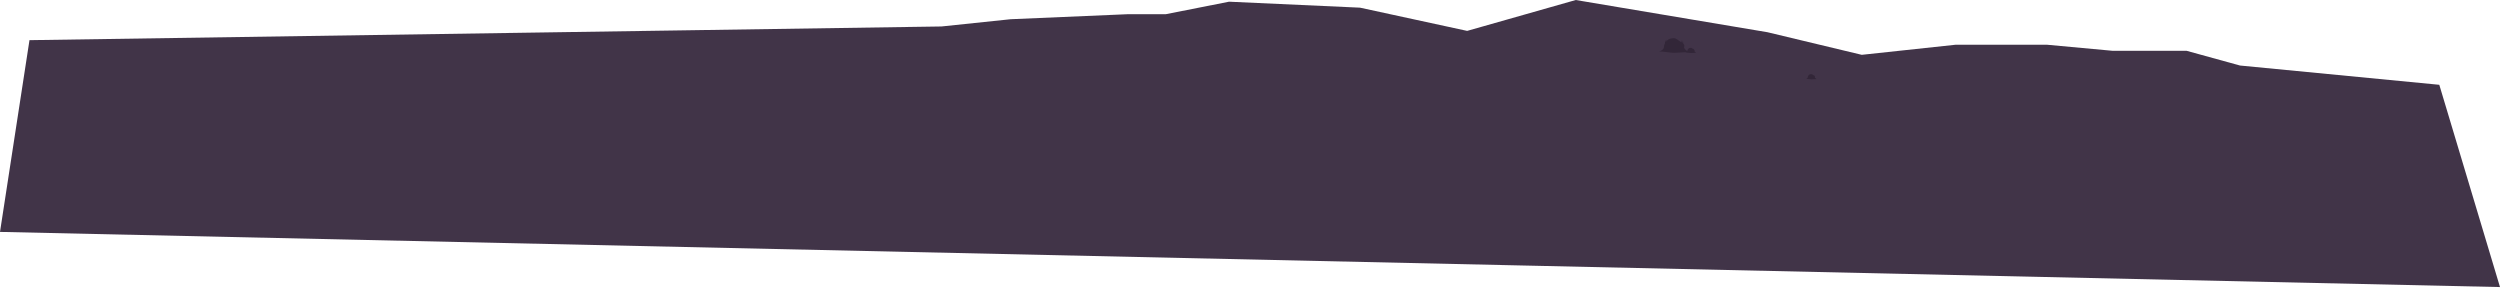
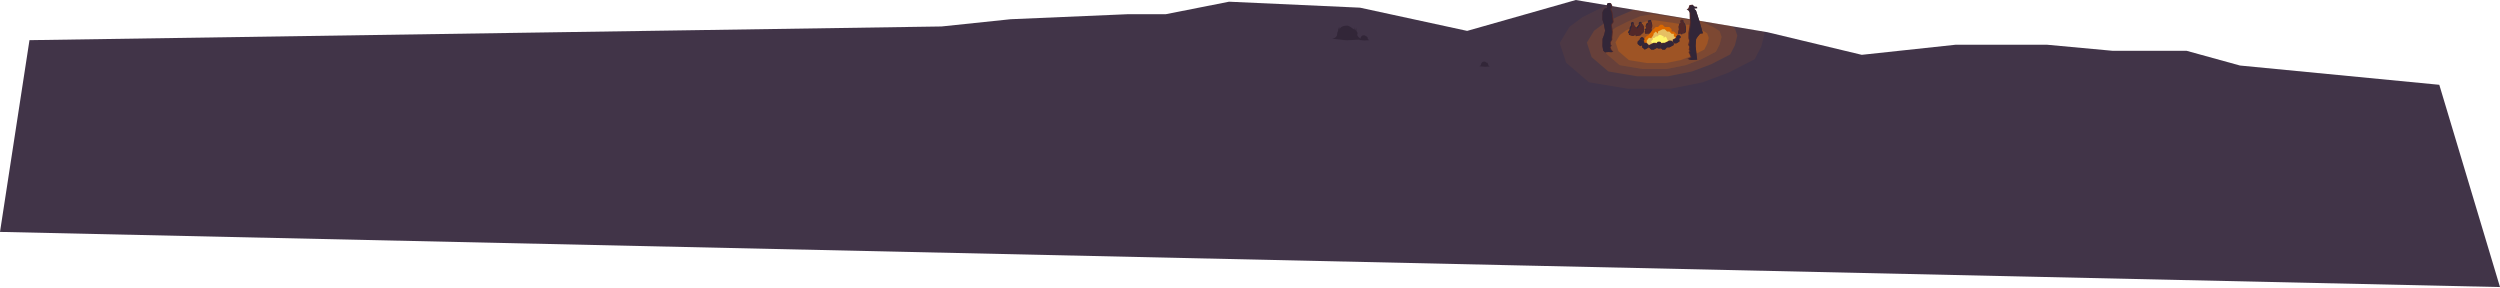
<svg xmlns="http://www.w3.org/2000/svg" width="100%" height="100%" viewBox="0 0 2871 330" version="1.1" xml:space="preserve" style="fill-rule:evenodd;clip-rule:evenodd;stroke-linejoin:round;stroke-miterlimit:1.414;">
-   <g transform="matrix(1,0,0,1,-3104.24,-1863.41)">
-     <g transform="matrix(6.45239,0,0,4.17975,-6764.53,-1550.47)">
-       <g>
+   <g transform="matrix(1,0,0,1,-3104.24,-1843.58)">
+     <g transform="matrix(6.45239,0,0,4.17975,-6764.53,-1550.47)">
+       <g transform="matrix(1,0,0,1,0,-4.74425)">
        <g transform="matrix(-0.154981,0,0,0.239249,2196.05,326.161)">
          <path d="M1499.72,2147.98L1728.56,2125.86L1789.84,2108.97L1874.64,2108.97L1950.25,2101.98L2055.19,2101.98L2162.96,2113.56L2271.28,2087.6L2491.39,2050.62L2616.12,2086.08L2739.18,2059.41L2889.58,2052.56L2962.05,2066.88L3005.04,2066.88L3140.38,2072.68L3219.79,2081L4267.16,2096.73L4301.01,2316.93L2550.16,2355.55L1430.01,2380.27L1499.72,2147.98Z" style="fill:rgb(65,52,72);" />
-         </g>
-         <g transform="matrix(-0.068985,-0.000155272,-0.000100582,0.106494,1959.72,616.309)">
+           <clipPath id="_clip1">
+             <path d="M1499.72,2147.98L1728.56,2125.86L1789.84,2108.97L1874.64,2108.97L1950.25,2101.98L2055.19,2101.98L2162.96,2113.56L2271.28,2087.6L2491.39,2050.62L2616.12,2086.08L2739.18,2059.41L2889.58,2052.56L2962.05,2066.88L3005.04,2066.88L3140.38,2072.68L3219.79,2081L4267.16,2096.73L4301.01,2316.93L2550.16,2355.55L1430.01,2380.27L1499.72,2147.98Z" />
+           </clipPath>
+           <g clip-path="url(#_clip1)">
+             <g transform="matrix(-9.23405,0,0,5.98166,19785.1,-2891.27)">
+               <g transform="matrix(0.184037,0,0,0.284103,907.518,314.961)">
+                 <path d="M5272,1827.93L5274,1834L5281,1840L5293,1842L5306,1842L5316,1840L5324,1837L5332,1832.89L5334,1829L5335,1825L5334,1822L5331,1820L5323,1816.11L5318,1816.11L5312,1815L5298,1813L5292,1814L5285,1817L5279,1820L5275,1822.97L5272,1827.93" style="fill:rgb(255,121,0);fill-opacity:0.25;" />
+               </g>
+               <g transform="matrix(0.234878,0,0,0.362588,637.882,171.53)">
+                 <path d="M5272,1827.93L5274,1834L5281,1840L5293,1842L5306,1842L5316,1840L5324,1837L5332,1832.89L5334,1829L5335,1825L5334,1822L5331,1820L5323,1816.11L5318,1816.11L5312,1815L5298,1813L5292,1814L5285,1817L5279,1820L5275,1822.97L5272,1827.93" style="fill:rgb(255,121,0);fill-opacity:0.148;" />
+               </g>
+               <g transform="matrix(0.297035,0,0,0.458542,308.23,-3.82628)">
+                 <path d="M5272,1827.93L5274,1834L5281,1840L5293,1842L5306,1842L5316,1840L5324,1837L5332,1832.89L5334,1829L5335,1825L5334,1822L5331,1820L5323,1816.11L5318,1816.11L5312,1815L5298,1813L5292,1814L5285,1817L5279,1820L5275,1822.97L5272,1827.93" style="fill:rgb(255,121,0);fill-opacity:0.148;" />
+               </g>
+               <g transform="matrix(0.404469,0,0,0.62439,-261.544,-306.913)">
+                 <path d="M5272,1827.93L5274,1834L5281,1840L5293,1842L5306,1842L5316,1840L5324,1837L5332,1832.89L5334,1829L5335,1825L5334,1822L5331,1820L5323,1816.11L5318,1816.11L5312,1815L5298,1813L5292,1814L5285,1817L5279,1820L5275,1822.97L5272,1827.93" style="fill:rgb(255,121,0);fill-opacity:0.06;" />
+               </g>
+               <g transform="matrix(0.280898,0,0,0.43363,394.007,42.1479)">
+                 <path d="M5295,1825L5296,1824L5297,1823.5L5297,1822L5298,1822L5299,1821L5300,1820L5301,1820L5302,1819L5303,1819L5304,1820L5306,1820L5307,1821L5307,1822L5308,1822L5310,1824L5309,1826L5306,1827L5303,1828L5299,1828L5296,1828L5294,1826L5295,1825" style="fill:rgb(218,104,0);" />
+                 <clipPath id="_clip2">
+                   <path d="M5295,1825L5296,1824L5297,1823.5L5297,1822L5298,1822L5299,1821L5300,1820L5301,1820L5302,1819L5303,1819L5304,1820L5306,1820L5307,1821L5307,1822L5308,1822L5310,1824L5309,1826L5306,1827L5303,1828L5299,1828L5296,1828L5294,1826L5295,1825" />
+                 </clipPath>
+                 <g clip-path="url(#_clip2)">
+                   <g>
+                     <path d="M5296,1828L5296,1826L5297,1824.75L5298,1825L5299,1823.5L5299,1823L5300,1822L5301,1823L5301,1822L5303,1821L5304,1821L5305,1822L5306,1822L5307,1823L5308,1823L5308,1824L5309,1825L5309,1825.5L5308,1827L5306,1828L5303,1828L5299,1828L5296,1828" style="fill:rgb(230,191,99);" />
+                     <clipPath id="_clip3">
+                       <path d="M5296,1828L5296,1826L5297,1824.75L5298,1825L5299,1823.5L5299,1823L5300,1822L5301,1823L5301,1822L5303,1821L5304,1821L5305,1822L5306,1822L5307,1823L5308,1823L5308,1824L5309,1825L5309,1825.5L5308,1827L5306,1828L5303,1828L5299,1828L5296,1828" />
+                     </clipPath>
+                     <g clip-path="url(#_clip3)">
+                       <g id="_-Curve-" transform="matrix(-0.692308,0,0,0.692308,8973.46,562.808)">
+                         <path d="M5296,1828L5296,1826L5297,1824.75L5298,1825L5299,1823.5L5299,1823L5300,1822L5301,1823L5301,1822L5303,1821L5304,1821L5305,1822L5306,1822L5307,1823L5308,1823L5308,1824L5309,1825L5309,1825.5L5308,1827L5306,1828L5303,1828L5299,1828L5296,1828" style="fill:rgb(255,245,107);" />
+                       </g>
+                     </g>
+                   </g>
+                 </g>
+               </g>
+               <g transform="matrix(1.81246,0,0,1.81246,-1506.14,-630.183)">
+                 <g transform="matrix(0.154981,0,0,0.239249,1048.38,370.949)">
+                   <path d="M5297,1829L5298,1830L5299.16,1830L5301,1829L5301,1828L5300,1827L5299,1827L5297,1828L5297,1829Z" style="fill:rgb(82,40,41);" />
+                   <clipPath id="_clip4">
+                     <path d="M5297,1829L5298,1830L5299.16,1830L5301,1829L5301,1828L5300,1827L5299,1827L5297,1828L5297,1829Z" />
+                   </clipPath>
+                   <g clip-path="url(#_clip4)">
+                     <g transform="matrix(1,0,0,1,-0.165748,0.339982)">
+                       <path d="M5297,1829L5298,1830L5299.16,1830L5301,1829L5301,1828L5300,1827L5299,1827L5297,1828L5297,1829Z" style="fill:rgb(50,38,56);" />
+                     </g>
+                   </g>
+                 </g>
+                 <g transform="matrix(0.154981,0,0,0.239249,1049.46,370.709)">
+                   <path d="M5297,1829L5298,1830L5299.16,1830L5301,1829L5301,1828L5300,1827L5299,1827L5297,1828L5297,1829Z" style="fill:rgb(82,40,41);" />
+                   <clipPath id="_clip5">
+                     <path d="M5297,1829L5298,1830L5299.16,1830L5301,1829L5301,1828L5300,1827L5299,1827L5297,1828L5297,1829Z" />
+                   </clipPath>
+                   <g clip-path="url(#_clip5)">
+                     <g transform="matrix(1,0,0,1,0.243908,0.278546)">
+                       <path d="M5297,1829L5298,1830L5299.16,1830L5301,1829L5301,1828L5300,1827L5299,1827L5297,1828L5297,1829Z" style="fill:rgb(50,38,56);" />
+                     </g>
+                   </g>
+                 </g>
+                 <g transform="matrix(0.116236,0,0,0.199374,1255.24,443.262)">
+                   <path d="M5297,1829L5298,1830L5299.16,1830L5301,1829L5301,1828L5300,1827L5299,1827L5297,1828L5297,1829Z" style="fill:rgb(82,40,41);" />
+                   <clipPath id="_clip6">
+                     <path d="M5297,1829L5298,1830L5299.16,1830L5301,1829L5301,1828L5300,1827L5299,1827L5297,1828L5297,1829Z" />
+                   </clipPath>
+                   <g clip-path="url(#_clip6)">
+                     <g transform="matrix(1,0,0,1,0.245917,0.262345)">
+                       <path d="M5297,1829L5298,1830L5299.16,1830L5301,1829L5301,1828L5300,1827L5299,1827L5297,1828L5297,1829Z" style="fill:rgb(50,38,56);" />
+                     </g>
+                   </g>
+                 </g>
+                 <g transform="matrix(0.154981,0,0,0.239249,1048.84,370.829)">
+                   <path d="M5297,1829L5298,1830L5299.16,1830L5300,1829L5300,1828L5299,1827L5298,1827L5297,1828L5297,1829Z" style="fill:rgb(82,40,41);" />
+                   <clipPath id="_clip7">
+                     <path d="M5297,1829L5298,1830L5299.16,1830L5300,1829L5300,1828L5299,1827L5298,1827L5297,1828L5297,1829Z" />
+                   </clipPath>
+                   <g clip-path="url(#_clip7)">
+                     <g transform="matrix(1,0,0,1,0.0175673,0.222321)">
+                       <path d="M5297,1829L5298,1830L5299.16,1830L5300,1829L5300,1828L5299,1827L5298,1827L5297,1828L5297,1829Z" style="fill:rgb(50,38,56);" />
+                     </g>
+                   </g>
+                 </g>
+                 <g transform="matrix(0.154981,0,0,0.239249,1049.15,370.949)">
+                   <path d="M5297,1829L5298,1830L5299.16,1830L5300,1829L5300,1828L5299,1827L5298,1827L5297,1828L5297,1829Z" style="fill:rgb(82,40,41);" />
+                   <clipPath id="_clip8">
+                     <path d="M5297,1829L5298,1830L5299.16,1830L5300,1829L5300,1828L5299,1827L5298,1827L5297,1828L5297,1829Z" />
+                   </clipPath>
+                   <g clip-path="url(#_clip8)">
+                     <g transform="matrix(1,0,0,1,0.183861,0.250756)">
+                       <path d="M5297,1829L5298,1830L5299.16,1830L5300,1829L5300,1828L5299,1827L5298,1827L5297,1828L5297,1829Z" style="fill:rgb(50,38,56);" />
+                     </g>
+                   </g>
+                 </g>
+                 <g transform="matrix(0.103321,0,0,0.159499,1321.3,516.053)">
+                   <path d="M5298,1829L5299.16,1830L5301,1829L5301,1828L5300,1827L5299,1827L5298,1828L5298,1829Z" style="fill:rgb(82,40,41);" />
+                   <clipPath id="_clip9">
+                     <path d="M5298,1829L5299.16,1830L5301,1829L5301,1828L5300,1827L5299,1827L5298,1828L5298,1829Z" />
+                   </clipPath>
+                   <g clip-path="url(#_clip9)">
+                     <g transform="matrix(1,0,0,1,-0.25093,0.158404)">
+                       <path d="M5298,1829L5299.16,1830L5301,1829L5301,1828L5300,1827L5299,1827L5298,1828L5298,1829Z" style="fill:rgb(50,38,56);" />
+                     </g>
+                   </g>
+                 </g>
+                 <g transform="matrix(0.103321,0,0,0.159499,1323.78,515.814)">
+                   <path d="M5298,1829L5299.16,1830L5301,1829L5301,1828L5300,1827L5299,1827L5298,1828L5298,1829Z" style="fill:rgb(82,40,41);" />
+                   <clipPath id="_clip10">
+                     <path d="M5298,1829L5299.16,1830L5301,1829L5301,1828L5300,1827L5299,1827L5298,1828L5298,1829Z" />
+                   </clipPath>
+                   <g clip-path="url(#_clip10)">
+                     <g transform="matrix(1,0,0,1,0.375,0.375)">
+                       <path d="M5298,1829L5299.16,1830L5301,1829L5301,1828L5300,1827L5299,1827L5298,1828L5298,1829Z" style="fill:rgb(50,38,56);" />
+                     </g>
+                   </g>
+                 </g>
+                 <g transform="matrix(0.154981,0,0,0.239249,1047.76,370.949)">
+                   <path d="M5298,1829L5299.16,1830L5301,1829L5301,1828L5300,1827L5299,1827L5298,1828L5298,1829Z" style="fill:rgb(82,40,41);" />
+                   <clipPath id="_clip11">
+                     <path d="M5298,1829L5299.16,1830L5301,1829L5301,1828L5300,1827L5299,1827L5298,1828L5298,1829Z" />
+                   </clipPath>
+                   <g clip-path="url(#_clip11)">
+                     <g transform="matrix(1,0,0,1,-0.177658,0.189717)">
+                       <path d="M5298,1829L5299.16,1830L5301,1829L5301,1828L5300,1827L5299,1827L5298,1828L5298,1829Z" style="fill:rgb(50,38,56);" />
+                     </g>
+                   </g>
+                 </g>
+                 <g transform="matrix(0.154981,0,0,0.239249,1047.45,370.59)">
+                   <path d="M5298,1829L5299.16,1830L5301,1829L5301,1828L5300,1827L5299,1827L5298,1828L5298,1829Z" style="fill:rgb(82,40,41);" />
+                   <clipPath id="_clip12">
+                     <path d="M5298,1829L5299.16,1830L5301,1829L5301,1828L5300,1827L5299,1827L5298,1828L5298,1829Z" />
+                   </clipPath>
+                   <g clip-path="url(#_clip12)">
+                     <g transform="matrix(1,0,0,1,-0.168775,0.104411)">
+                       <path d="M5298,1829L5299.16,1830L5301,1829L5301,1828L5300,1827L5299,1827L5298,1828L5298,1829Z" style="fill:rgb(50,38,56);" />
+                     </g>
+                   </g>
+                 </g>
+               </g>
+             </g>
+           </g>
+         </g>
+         <g transform="matrix(-0.068985,-0.000155272,-0.000100582,0.106494,1901.55,612.858)">
          <path d="M1915.17,1983.65C1922.25,1983.65 1930.19,1985.43 1933.38,1990.68C1933.84,1991.43 1934.71,1986.75 1934.89,1986.47C1935.1,1986.13 1934.93,1992.45 1935.17,1992.77C1935.29,1992.94 1935.41,1993.12 1935.53,1993.29C1936.45,1994.67 1937.57,1987.81 1937.67,1987.57C1937.91,1986.99 1938.01,1996.63 1938.32,1997.16C1939.93,1999.91 1940.83,2002.73 1940.83,2005.26C1940.83,2008.6 1941.88,2014.52 1953.57,2017.94C1944.88,2017.63 1923.71,2021.44 1914.7,2021.44C1905.99,2021.44 1890.61,2019.61 1878.29,2019.75C1874.19,2019.8 1891.62,2012.63 1888.57,2005.26C1887.5,2002.68 1888.74,2000.04 1891.06,1997.68C1891.32,1997.42 1891.74,1988.01 1891.97,1988.31C1892.04,1988.4 1892.29,1996.66 1892.73,1996.18C1892.93,1995.96 1893.15,1995.75 1893.38,1995.55C1893.59,1995.37 1893.79,1989.22 1893.8,1989.5C1893.8,1989.67 1894.28,1995.01 1894.65,1994.61C1894.73,1994.52 1894.86,1994.48 1894.96,1994.42C1895.26,1994.23 1895.75,1986.63 1895.73,1986.99C1895.71,1987.32 1896.21,1993.93 1896.66,1993.48C1897.08,1993.05 1897.74,1992.94 1898.26,1992.68C1902.75,1990.42 1908.95,1983.65 1915.17,1983.65Z" style="fill:rgb(50,38,56);" />
          <g transform="matrix(0.355973,0,0,0.355973,1189.61,1302.29)">
            <path d="M1915.17,1983.65C1922.25,1983.65 1930.19,1985.43 1933.38,1990.68C1933.84,1991.43 1934.93,1992.45 1935.17,1992.77C1935.29,1992.94 1935.41,1993.12 1935.53,1993.29C1936.45,1994.67 1938.01,1996.63 1938.32,1997.16C1939.93,1999.91 1940.83,2002.73 1940.83,2005.26C1940.83,2008.6 1941.88,2014.52 1953.57,2017.94C1944.88,2017.63 1923.71,2021.44 1914.7,2021.44C1905.99,2021.44 1890.61,2019.61 1878.29,2019.75C1874.19,2019.8 1891.62,2012.63 1888.57,2005.26C1887.5,2002.68 1888.74,2000.04 1891.06,1997.68C1891.32,1997.42 1892.29,1996.66 1892.73,1996.18C1892.93,1995.96 1893.15,1995.75 1893.38,1995.55C1893.59,1995.37 1893.79,1989.22 1893.8,1989.5C1893.8,1989.67 1894.28,1995.01 1894.65,1994.61C1894.73,1994.52 1894.86,1994.48 1894.96,1994.42C1895.26,1994.23 1895.75,1986.63 1895.73,1986.99C1895.71,1987.32 1896.21,1993.93 1896.66,1993.48C1897.08,1993.05 1897.74,1992.94 1898.26,1992.68C1902.75,1990.42 1908.95,1983.65 1915.17,1983.65Z" style="fill:rgb(50,38,56);" />
          </g>
          <g transform="matrix(0.355973,0,0,0.355973,878.813,1369.67)">
            <path d="M1915.17,1983.65C1922.25,1983.65 1930.19,1985.43 1933.38,1990.68C1933.84,1991.43 1934.93,1992.45 1935.17,1992.77C1935.29,1992.94 1935.41,1993.12 1935.53,1993.29C1936.45,1994.67 1938.01,1996.63 1938.32,1997.16C1939.93,1999.91 1940.83,2002.73 1940.83,2005.26C1940.83,2008.6 1941.88,2014.52 1953.57,2017.94C1944.88,2017.63 1923.71,2021.44 1914.7,2021.44C1905.99,2021.44 1890.61,2019.61 1878.29,2019.75C1874.19,2019.8 1891.62,2012.63 1888.57,2005.26C1887.5,2002.68 1888.74,2000.04 1891.06,1997.68C1891.32,1997.42 1892.29,1996.66 1892.73,1996.18C1892.93,1995.96 1893.15,1995.75 1893.38,1995.55C1893.59,1995.37 1893.79,1989.22 1893.8,1989.5C1893.8,1989.67 1894.28,1995.01 1894.65,1994.61C1894.73,1994.52 1894.86,1994.48 1894.96,1994.42C1895.26,1994.23 1895.75,1986.63 1895.73,1986.99C1895.71,1987.32 1896.21,1993.93 1896.66,1993.48C1897.08,1993.05 1897.74,1992.94 1898.26,1992.68C1902.75,1990.42 1908.95,1983.65 1915.17,1983.65Z" style="fill:rgb(50,38,56);" />
          </g>
        </g>
+         <g transform="matrix(0.221795,0,0,0.342391,628.852,163.008)">
+           <path d="M5380.45,1934.77L5381.08,1933.4L5380.39,1933.23L5380.53,1932.81L5381.22,1932.27L5381.75,1932.21L5381.57,1931.3L5381.06,1930.64L5381.49,1929.03L5381.9,1928.16L5382.98,1927.65L5382.88,1926.82L5383.36,1925.61L5385.36,1925.34L5386.17,1927.91L5386.51,1929.58L5386.23,1931.77L5385.76,1932.04L5385.84,1932.81L5386.08,1933.55L5385.57,1934.66L5384.31,1936.25L5382.03,1936.28L5380.75,1936.34L5380.49,1935.01" style="fill:rgb(50,38,56);" />
+           <clipPath id="_clip13">
+             <path d="M5380.45,1934.77L5381.08,1933.4L5380.39,1933.23L5380.53,1932.81L5381.22,1932.27L5381.75,1932.21L5381.57,1931.3L5381.06,1930.64L5381.49,1929.03L5381.9,1928.16L5382.98,1927.65L5382.88,1926.82L5383.36,1925.61L5385.36,1925.34L5386.17,1927.91L5386.51,1929.58L5386.23,1931.77L5385.76,1932.04L5385.84,1932.81L5386.08,1933.55L5385.57,1934.66L5384.31,1936.25L5382.03,1936.28L5380.75,1936.34L5380.49,1935.01" />
+           </clipPath>
+           <g clip-path="url(#_clip13)">
+             <g transform="matrix(1,0,0,1,0.0208078,1.24874)">
+               <path d="M5380.45,1934.77L5381.08,1933.4L5380.39,1933.23L5380.53,1932.81L5381.22,1932.27L5381.75,1932.21L5381.57,1931.3L5381.06,1930.64L5381.49,1929.03L5381.9,1928.16L5382.98,1927.65L5382.88,1926.82L5383.36,1925.61L5385.36,1925.34L5386.17,1927.91L5386.51,1929.58L5386.23,1931.77L5385.76,1932.04L5385.84,1932.81L5386.08,1933.55L5385.57,1934.66L5384.31,1936.25L5382.03,1936.28L5380.75,1936.34L5380.49,1935.01" style="fill:rgb(82,40,41);" />
+             </g>
+           </g>
+         </g>
+         <g transform="matrix(0.221795,0,0,0.342391,628.852,163.008)">
+           <path d="M5414.59,1956.6L5417.72,1957.56L5422.52,1957.25L5422.04,1953.65L5421.27,1946.39L5421.48,1942.93L5421.69,1940.66L5422.88,1938.8L5424.96,1936.37L5427.11,1936.11L5424.35,1926.44L5422.48,1920.65L5421.57,1917.85L5420.38,1916.78L5420.17,1916.11L5422.56,1915.95L5422.3,1914.82L5420.02,1914.67L5418.86,1913.12L5416.29,1913.49L5415.5,1915.9L5414.05,1917.22L5415.59,1917.67L5416.4,1919.69L5416.56,1924.85L5416.85,1927.09L5416.06,1932.12L5415.43,1935.75L5415.43,1940.03L5416.08,1942.08L5415.25,1945.38L5416.1,1946.75L5415.74,1949.39L5416.44,1950.22L5415.57,1951.17L5416.4,1952.9L5417.26,1955.2L5414.59,1956.6" style="fill:rgb(82,40,41);" />
+           <clipPath id="_clip14">
+             <path d="M5414.59,1956.6L5417.72,1957.56L5422.52,1957.25L5422.04,1953.65L5421.27,1946.39L5421.48,1942.93L5421.69,1940.66L5422.88,1938.8L5424.96,1936.37L5427.11,1936.11L5424.35,1926.44L5422.48,1920.65L5421.57,1917.85L5420.38,1916.78L5420.17,1916.11L5422.56,1915.95L5422.3,1914.82L5420.02,1914.67L5418.86,1913.12L5416.29,1913.49L5415.5,1915.9L5414.05,1917.22L5415.59,1917.67L5416.4,1919.69L5416.56,1924.85L5416.85,1927.09L5416.06,1932.12L5415.43,1935.75L5415.43,1940.03L5416.08,1942.08L5415.25,1945.38L5416.1,1946.75L5415.74,1949.39L5416.44,1950.22L5415.57,1951.17L5416.4,1952.9L5417.26,1955.2L5414.59,1956.6" />
+           </clipPath>
+           <g clip-path="url(#_clip14)">
+             <g transform="matrix(1,0,0,1,0.804582,0.413577)">
+               <path d="M5414.59,1956.6L5417.72,1957.56L5422.52,1957.25L5422.04,1953.65L5421.27,1946.39L5421.48,1942.93L5421.69,1940.66L5422.88,1938.8L5424.96,1936.37L5427.11,1936.11L5424.35,1926.44L5422.48,1920.65L5421.57,1917.85L5420.38,1916.78L5420.17,1916.11L5422.56,1915.95L5422.3,1914.82L5420.02,1914.67L5418.86,1913.12L5416.29,1913.49L5415.5,1915.9L5414.05,1917.22L5415.59,1917.67L5416.4,1919.69L5416.56,1924.85L5416.85,1927.09L5416.06,1932.12L5415.43,1935.75L5415.43,1940.03L5416.08,1942.08L5415.25,1945.38L5416.1,1946.75L5415.74,1949.39L5416.44,1950.22L5415.57,1951.17L5416.4,1952.9L5417.26,1955.2L5414.59,1956.6" style="fill:rgb(50,38,56);" />
+             </g>
+           </g>
+         </g>
+       </g>
+     </g>
+     <g transform="matrix(6.45239,0,0,4.17975,-6764.53,-1550.47)">
+       <g transform="matrix(0.221795,0,0,0.342391,628.786,158.581)">
+         <path d="M5354.3,1912.12L5353.54,1910.94L5352.36,1910.79L5350.91,1911.13L5350.2,1912.87L5350.52,1914.75L5348.18,1915.56L5346.8,1918.23L5346.69,1924.16L5347.9,1927.67L5348.66,1931.68L5348.95,1933.04L5348.13,1936.41L5346.89,1939.65L5346.77,1945.45L5347.44,1949.15L5348.85,1950.43L5351.74,1950.21L5353.71,1950.34L5355.6,1950.12L5354.53,1948.87L5353.89,1948.03L5353.36,1946.25L5354.32,1945.15L5353.62,1944.17L5353.54,1942.28L5354.77,1940.1L5354.61,1938.73L5355.14,1934.13L5354.85,1931.94L5354.42,1929.3L5354.35,1928.22L5355.81,1926.12L5355.63,1924.44L5355.26,1922.82L5355.07,1919.98L5354.83,1918.41L5353.85,1916.12L5353.97,1914.93L5354.59,1915L5354.48,1913.74L5354.65,1912.94L5354.3,1912.12" style="fill:rgb(82,40,41);" />
+         <clipPath id="_clip15">
+           <path d="M5354.3,1912.12L5353.54,1910.94L5352.36,1910.79L5350.91,1911.13L5350.2,1912.87L5350.52,1914.75L5348.18,1915.56L5346.8,1918.23L5346.69,1924.16L5347.9,1927.67L5348.66,1931.68L5348.95,1933.04L5348.13,1936.41L5346.89,1939.65L5346.77,1945.45L5347.44,1949.15L5348.85,1950.43L5351.74,1950.21L5353.71,1950.34L5355.6,1950.12L5354.53,1948.87L5353.89,1948.03L5353.36,1946.25L5354.32,1945.15L5353.62,1944.17L5353.54,1942.28L5354.77,1940.1L5354.61,1938.73L5355.14,1934.13L5354.85,1931.94L5354.42,1929.3L5354.35,1928.22L5355.81,1926.12L5355.63,1924.44L5355.26,1922.82L5355.07,1919.98L5354.83,1918.41L5353.85,1916.12L5353.97,1914.93L5354.59,1915L5354.48,1913.74L5354.65,1912.94L5354.3,1912.12" />
+         </clipPath>
+         <g clip-path="url(#_clip15)">
+           <g transform="matrix(1,0,0,1,-0.675105,0.0889751)">
+             <path d="M5354.3,1912.12L5353.54,1910.94L5352.36,1910.79L5350.91,1911.13L5350.2,1912.87L5350.52,1914.75L5348.18,1915.56L5346.8,1918.23L5346.69,1924.16L5347.9,1927.67L5348.66,1931.68L5348.95,1933.04L5348.13,1936.41L5346.89,1939.65L5346.77,1945.45L5347.44,1949.15L5348.85,1950.43L5351.74,1950.21L5353.71,1950.34L5355.6,1950.12L5354.53,1948.87L5353.89,1948.03L5353.36,1946.25L5354.32,1945.15L5353.62,1944.17L5353.54,1942.28L5354.77,1940.1L5354.61,1938.73L5355.14,1934.13L5354.85,1931.94L5354.42,1929.3L5354.35,1928.22L5355.81,1926.12L5355.63,1924.44L5355.26,1922.82L5355.07,1919.98L5354.83,1918.41L5353.85,1916.12L5353.97,1914.93L5354.59,1915L5354.48,1913.74L5354.65,1912.94L5354.3,1912.12" style="fill:rgb(50,38,56);" />
+           </g>
+         </g>
+       </g>
+     </g>
+     <g transform="matrix(6.45239,0,0,4.17975,-6764.53,-1550.47)">
+       <g transform="matrix(0.221795,0,0,0.342391,628.781,158.581)">
+         <path d="M5369.84,1928.74L5369.7,1927.91L5369.7,1927L5370.2,1926.26L5371.21,1926.07L5372.02,1926.68L5372,1927.67L5372.04,1928.64L5372.95,1929.47L5373.96,1930.89L5373.94,1930.36L5374.78,1929.59L5375.69,1928.35L5376.07,1928.14L5375.94,1927.35L5376.2,1926.25L5377.15,1925.92L5378.08,1926.2L5378.33,1927.1L5378.33,1927.69L5379.26,1928.23L5379.98,1929.82L5380.15,1931.34L5380.3,1932.37L5380.09,1932.54L5379.98,1933.36L5379.48,1934.95L5378.33,1935.45L5377.56,1936.67L5376.32,1937.01L5375.15,1937.11L5373.59,1937.64L5373.39,1936.5L5373.01,1935.83L5372.41,1937.02L5370.97,1937.25L5369.09,1936.69L5368.05,1936.49L5368.05,1935.14L5367.43,1935.06L5367.44,1934.04L5368.46,1932.38L5368.62,1930.81L5369.3,1929.42L5369.84,1928.74" style="fill:rgb(50,38,56);" />
+         <clipPath id="_clip16">
+           <path d="M5369.84,1928.74L5369.7,1927.91L5369.7,1927L5370.2,1926.26L5371.21,1926.07L5372.02,1926.68L5372,1927.67L5372.04,1928.64L5372.95,1929.47L5373.96,1930.89L5373.94,1930.36L5374.78,1929.59L5375.69,1928.35L5376.07,1928.14L5375.94,1927.35L5376.2,1926.25L5377.15,1925.92L5378.08,1926.2L5378.33,1927.1L5378.33,1927.69L5379.26,1928.23L5379.98,1929.82L5380.15,1931.34L5380.3,1932.37L5380.09,1932.54L5379.98,1933.36L5379.48,1934.95L5378.33,1935.45L5377.56,1936.67L5376.32,1937.01L5375.15,1937.11L5373.59,1937.64L5373.39,1936.5L5373.01,1935.83L5372.41,1937.02L5370.97,1937.25L5369.09,1936.69L5368.05,1936.49L5368.05,1935.14L5367.43,1935.06L5367.44,1934.04L5368.46,1932.38L5368.62,1930.81L5369.3,1929.42L5369.84,1928.74" />
+         </clipPath>
+         <g clip-path="url(#_clip16)">
+           <g transform="matrix(1,0,0,1,0.844708,0.886543)">
+             <path d="M5369.84,1928.74L5369.7,1927.91L5369.7,1927L5370.2,1926.26L5371.21,1926.07L5372.02,1926.68L5372,1927.67L5372.04,1928.64L5372.95,1929.47L5373.96,1930.89L5373.94,1930.36L5374.78,1929.59L5375.69,1928.35L5376.07,1928.14L5375.94,1927.35L5376.2,1926.25L5377.15,1925.92L5378.08,1926.2L5378.33,1927.1L5378.33,1927.69L5379.26,1928.23L5379.98,1929.82L5380.15,1931.34L5380.3,1932.37L5380.09,1932.54L5379.98,1933.36L5379.48,1934.95L5378.33,1935.45L5377.56,1936.67L5376.32,1937.01L5375.15,1937.11L5373.59,1937.64L5373.39,1936.5L5373.01,1935.83L5372.41,1937.02L5370.97,1937.25L5369.09,1936.69L5368.05,1936.49L5368.05,1935.14L5367.43,1935.06L5367.44,1934.04L5368.46,1932.38L5368.62,1930.81L5369.3,1929.42L5369.84,1928.74" style="fill:rgb(82,40,41);" />
+           </g>
+         </g>
+       </g>
+     </g>
+     <g transform="matrix(6.45239,0,0,4.17975,-6764.53,-1550.47)">
+       <g transform="matrix(0.221795,0,0,0.342391,628.786,158.581)">
+         <path d="M5407.69,1934.2L5407.55,1935.13L5407.67,1935.86L5408.35,1935.91L5409.25,1934.88L5409.6,1935.84L5410.41,1936.02L5410.84,1936.02L5411.11,1935.22L5412.4,1935.31L5413.75,1934.29L5413.79,1930.16L5413.44,1928.32L5412.32,1926.48L5411.83,1926.34L5411.91,1924.98L5411.16,1924.33L5410.16,1924.33L5409.42,1924.98L5409.43,1925.8L5409.71,1926.96L5408.81,1927.27L5408.29,1928.38L5407.97,1929.82L5408.03,1930.8L5408.18,1931.99L5407.86,1933.14L5407.69,1934.2Z" style="fill:rgb(50,38,56);" />
+         <clipPath id="_clip17">
+           <path d="M5407.69,1934.2L5407.55,1935.13L5407.67,1935.86L5408.35,1935.91L5409.25,1934.88L5409.6,1935.84L5410.41,1936.02L5410.84,1936.02L5411.11,1935.22L5412.4,1935.31L5413.75,1934.29L5413.79,1930.16L5413.44,1928.32L5412.32,1926.48L5411.83,1926.34L5411.91,1924.98L5411.16,1924.33L5410.16,1924.33L5409.42,1924.98L5409.43,1925.8L5409.71,1926.96L5408.81,1927.27L5408.29,1928.38L5407.97,1929.82L5408.03,1930.8L5408.18,1931.99L5407.86,1933.14L5407.69,1934.2Z" />
+         </clipPath>
+         <g clip-path="url(#_clip17)">
+           <g transform="matrix(1,0,0,1,-0.560432,-0.159786)">
+             <path d="M5407.69,1934.2L5407.55,1935.13L5407.67,1935.86L5408.35,1935.91L5409.25,1934.88L5409.6,1935.84L5410.41,1936.02L5410.84,1936.02L5411.11,1935.22L5412.4,1935.31L5413.75,1934.29L5413.79,1930.16L5413.44,1928.32L5412.32,1926.48L5411.83,1926.34L5411.91,1924.98L5411.16,1924.33L5410.16,1924.33L5409.42,1924.98L5409.43,1925.8L5409.71,1926.96L5408.81,1927.27L5408.29,1928.38L5407.97,1929.82L5408.03,1930.8L5408.18,1931.99L5407.86,1933.14L5407.69,1934.2Z" style="fill:rgb(82,40,41);" />
+           </g>
+         </g>
      </g>
    </g>
  </g>
</svg>
